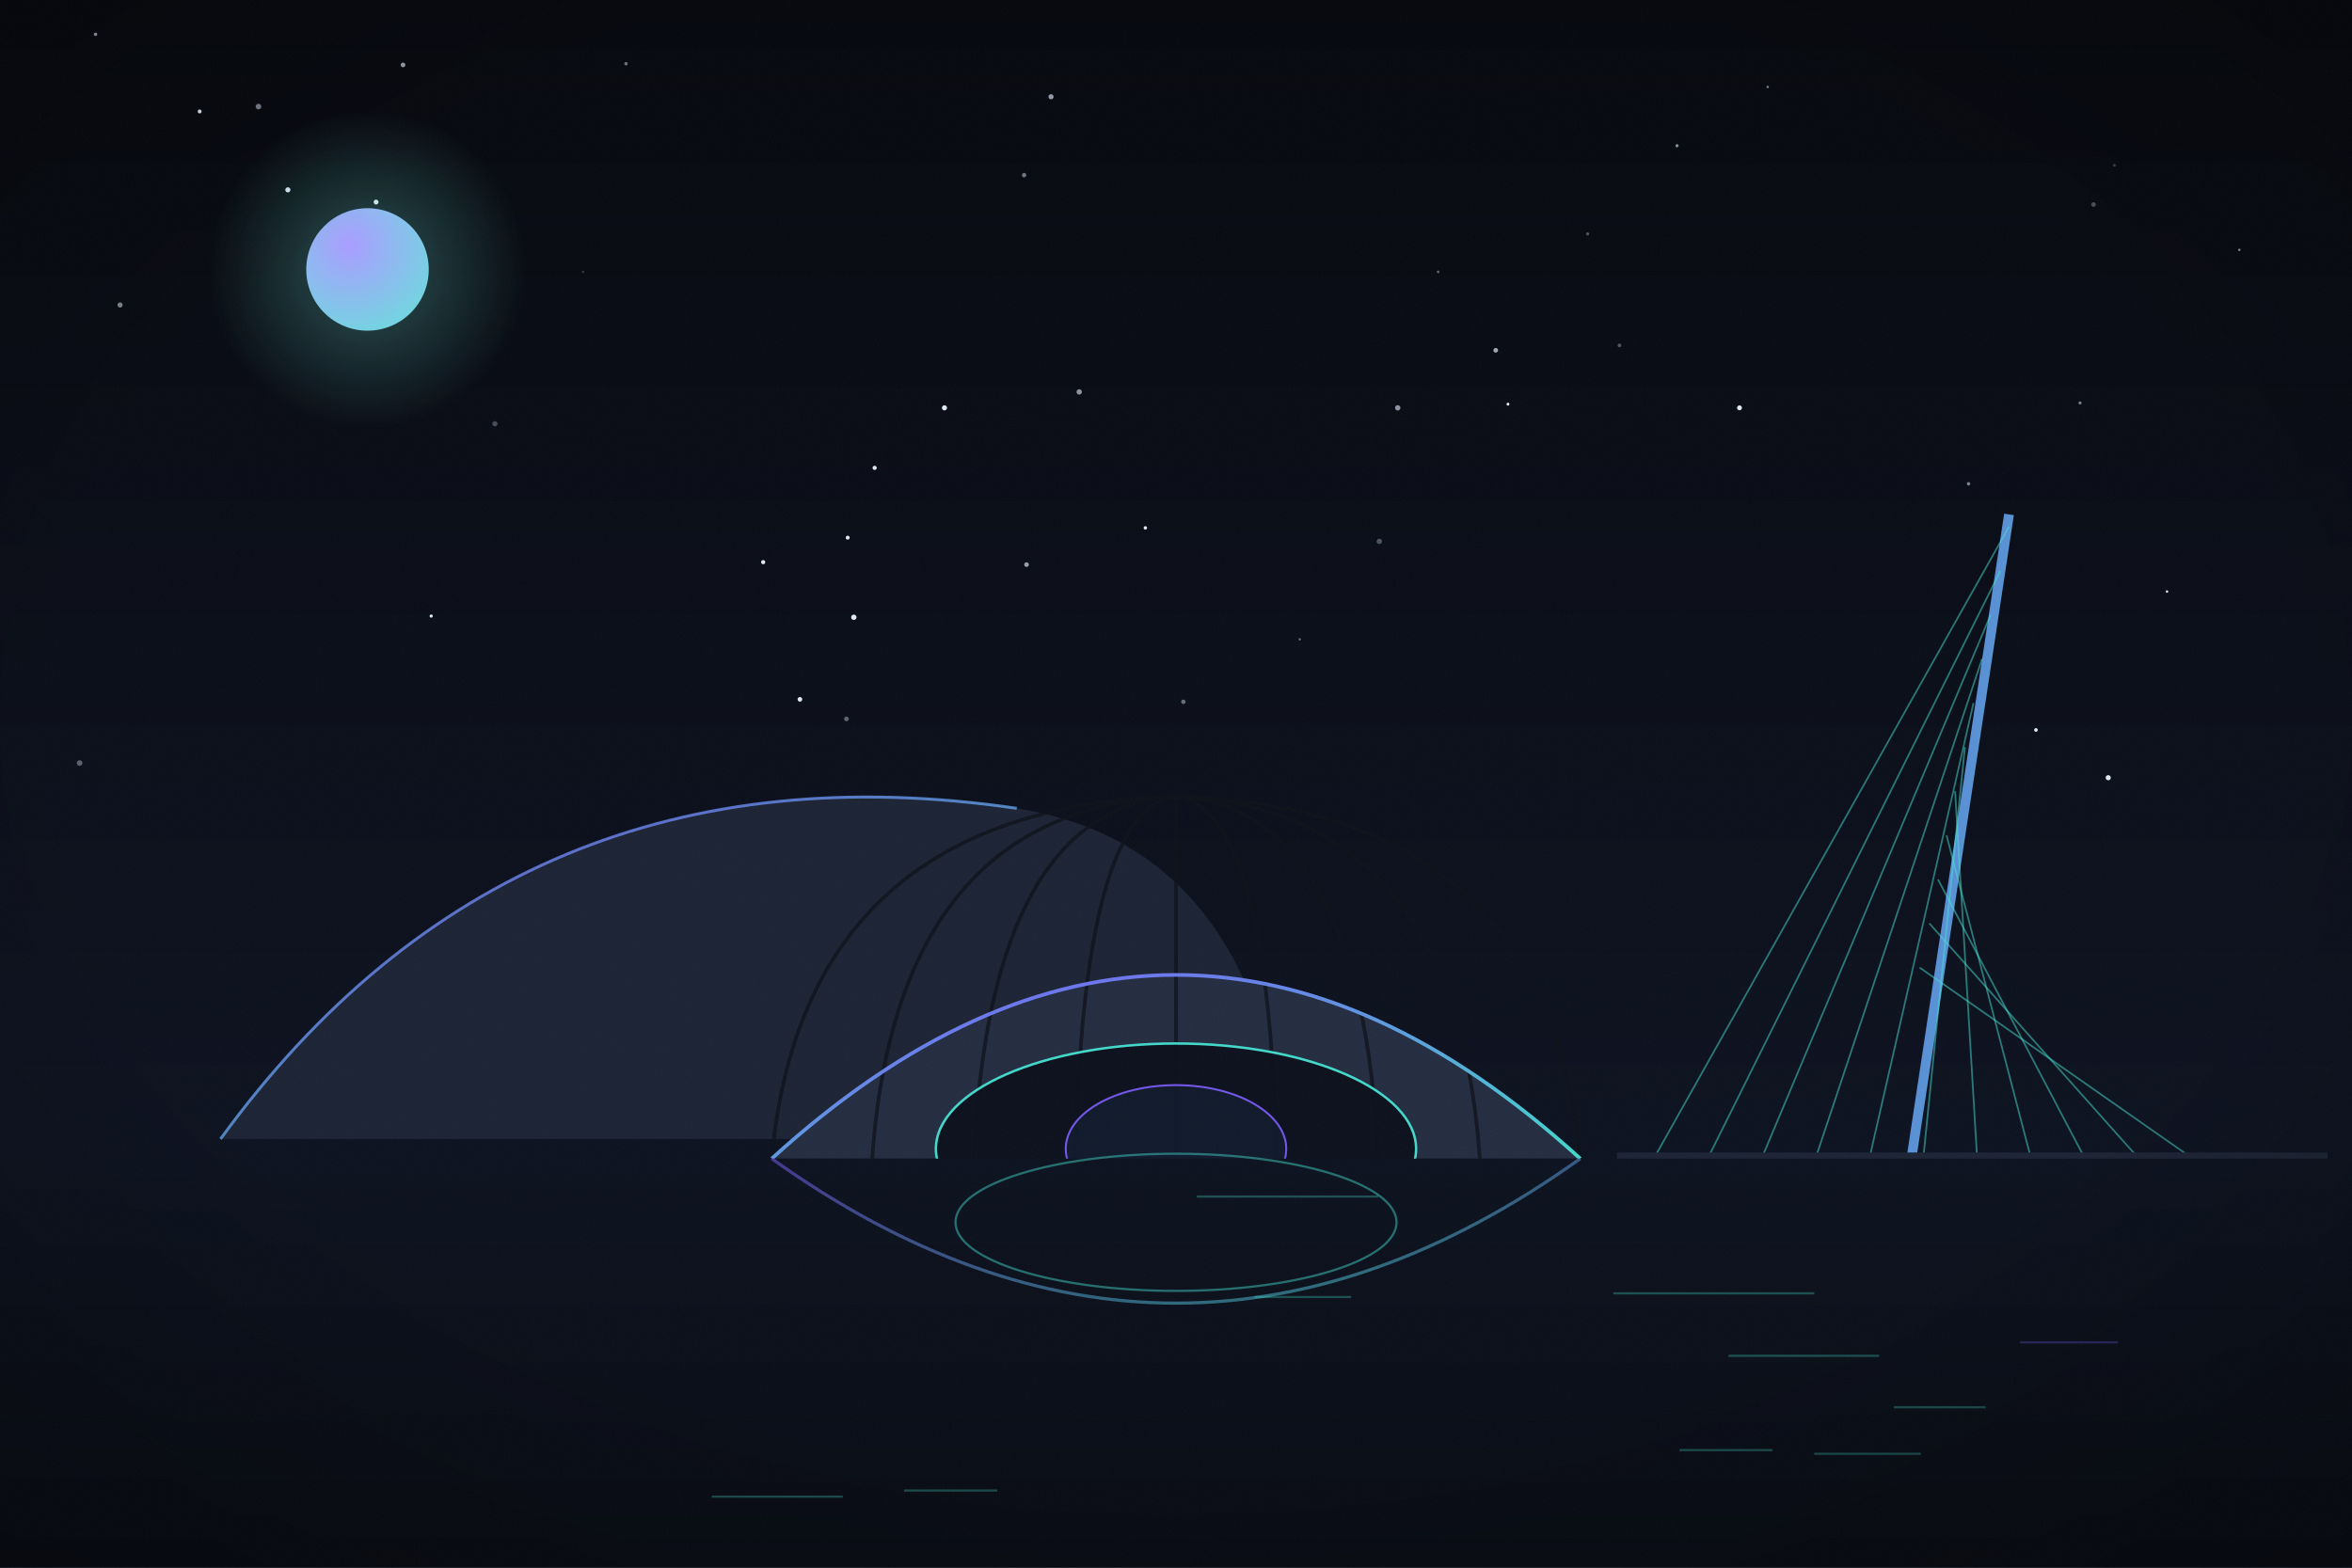
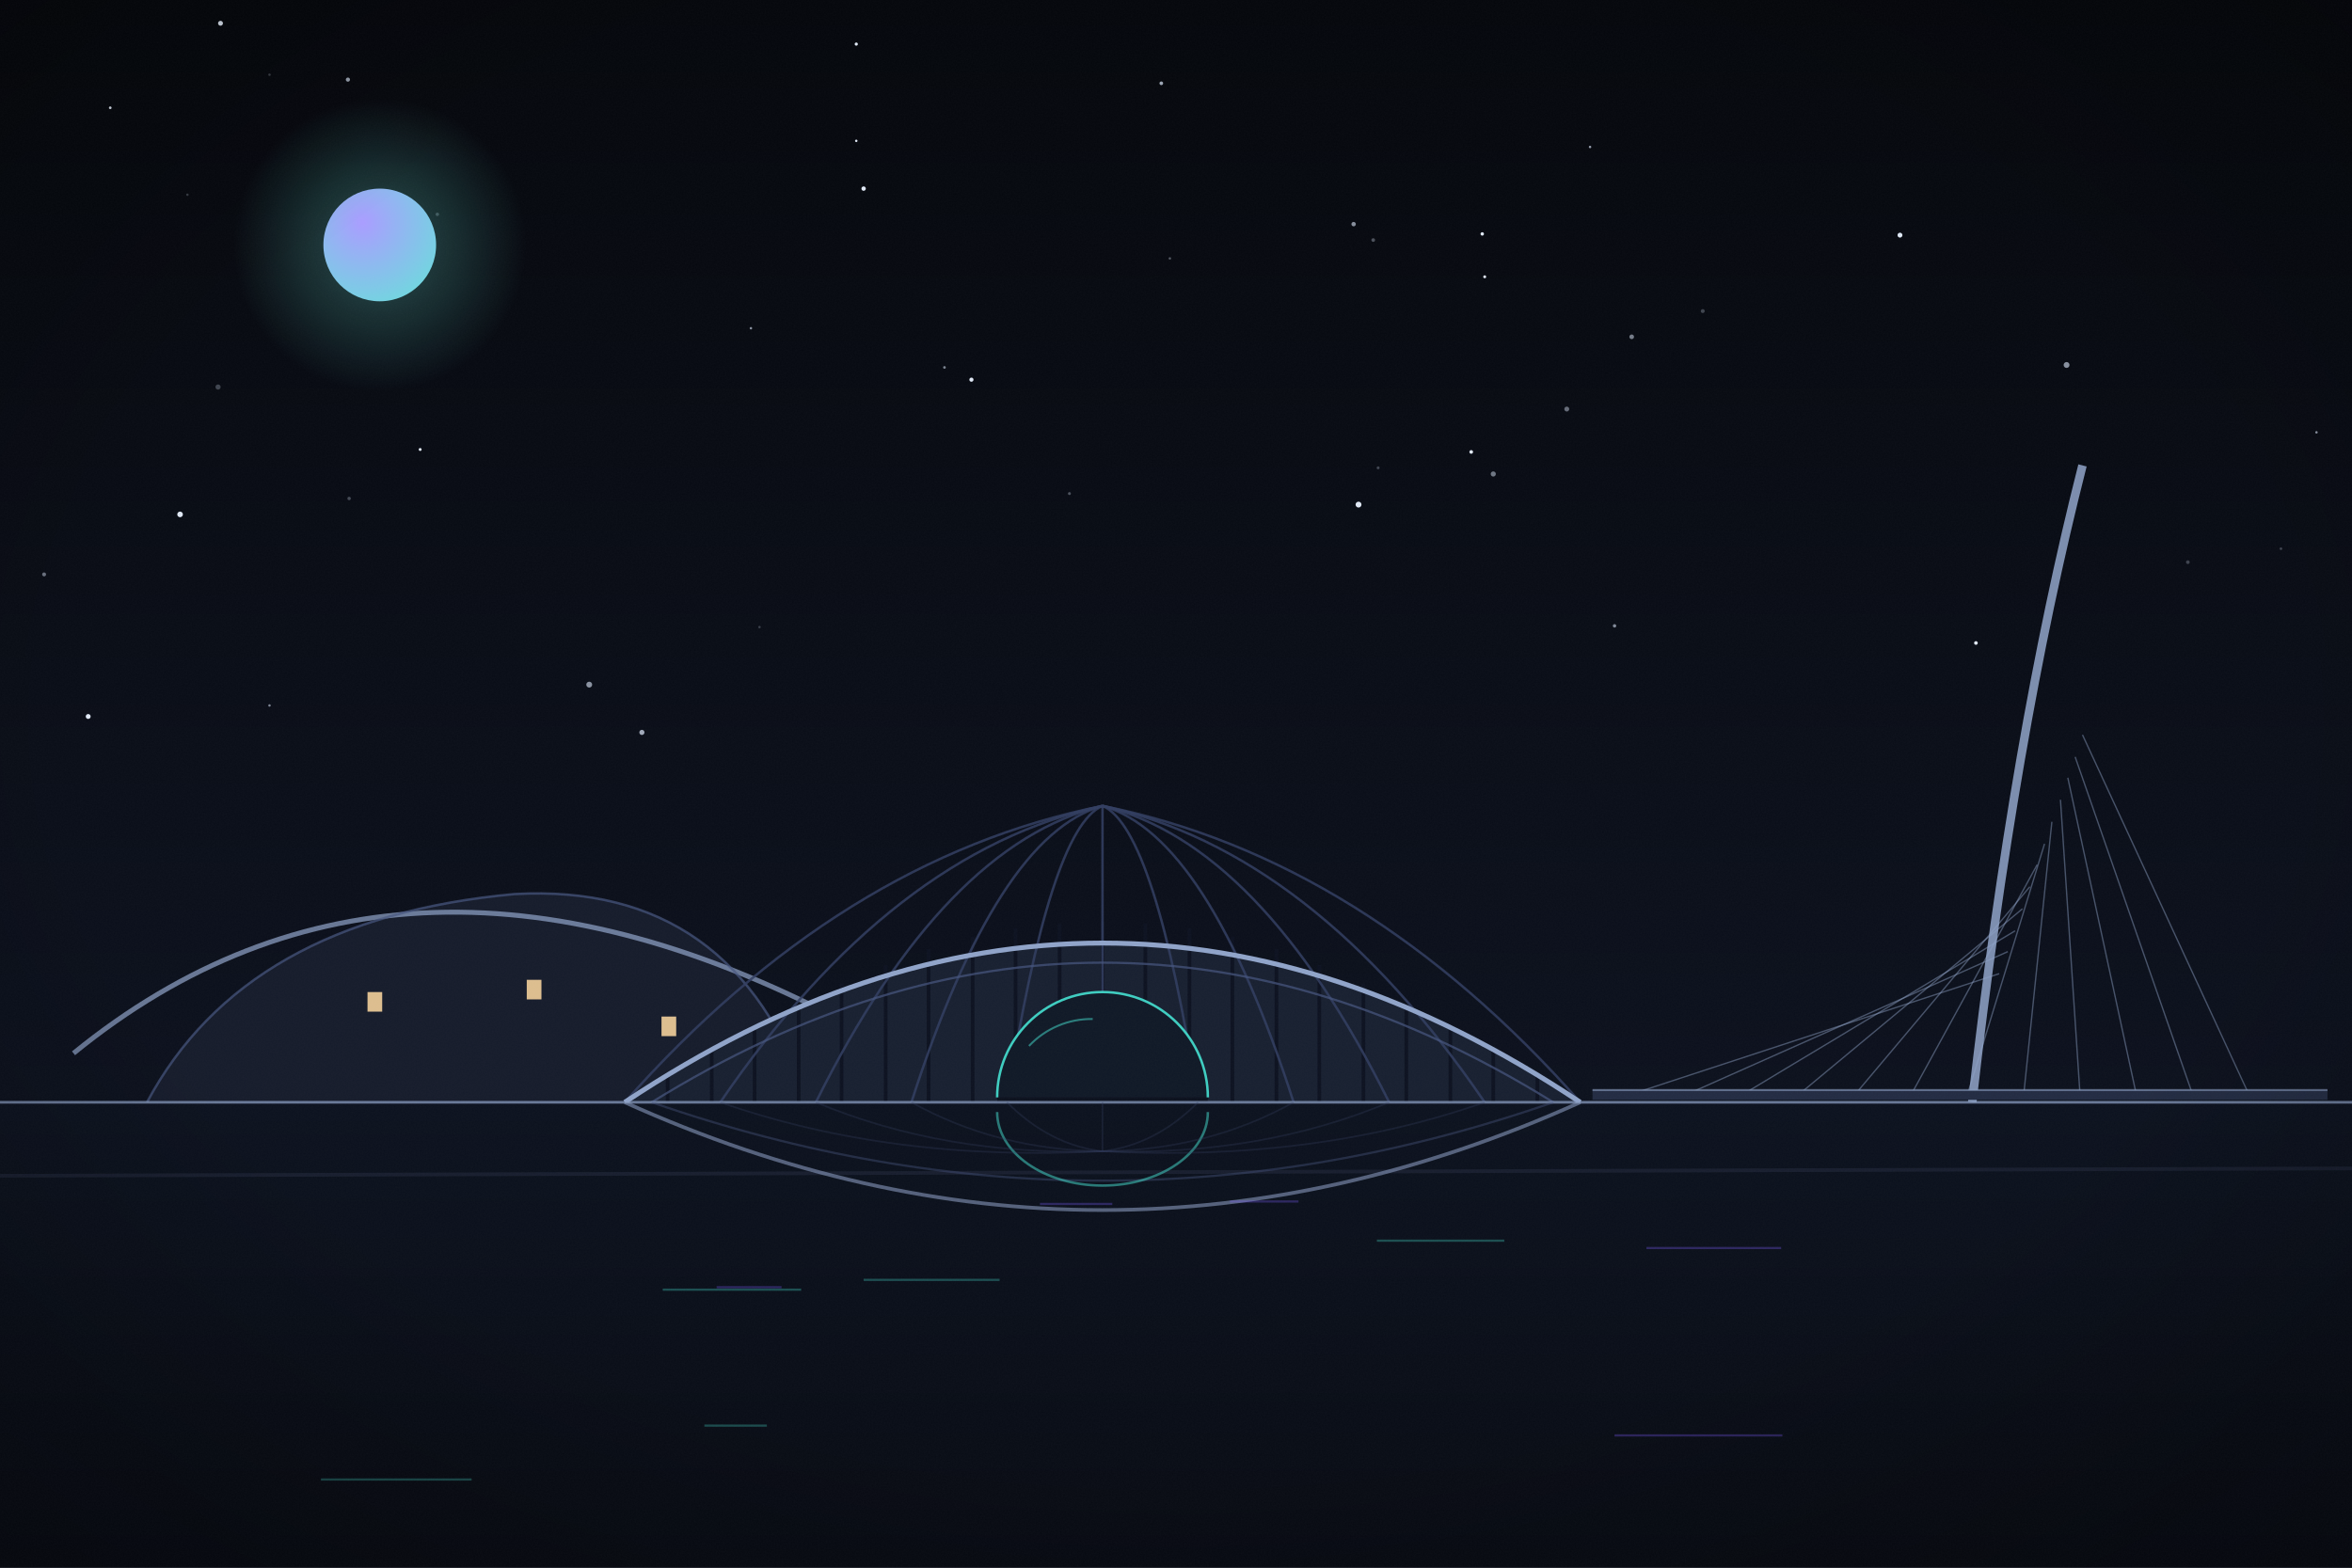
<svg xmlns="http://www.w3.org/2000/svg" viewBox="0 0 1920 1280" width="1920" height="1280">
  <defs>
    <linearGradient id="sky" x1="0" y1="0" x2="0" y2="1">
-       <stop offset="0" stop-color="#05070d" />
-       <stop offset="1" stop-color="#0f1526" />
+       <stop offset="0" stop-color="#04060b" />
+       <stop offset="1" stop-color="#0e1424" />
    </linearGradient>
    <linearGradient id="acc" x1="0" y1="0" x2="1" y2="1">
      <stop offset="0" stop-color="#7c5cff" />
      <stop offset="1" stop-color="#43e0d0" />
    </linearGradient>
    <linearGradient id="accv" x1="0" y1="0" x2="0" y2="1">
      <stop offset="0" stop-color="#7c5cff" />
      <stop offset="1" stop-color="#43e0d0" />
    </linearGradient>
    <radialGradient id="mgrad" cx="0.35" cy="0.3" r="1">
      <stop offset="0" stop-color="#a99cff" />
      <stop offset="1" stop-color="#5fe6d6" />
    </radialGradient>
    <radialGradient id="halo" cx="0.5" cy="0.5" r="0.5">
      <stop offset="0" stop-color="rgba(103,220,205,.34)" />
      <stop offset="1" stop-color="rgba(103,220,205,0)" />
    </radialGradient>
    <radialGradient id="vig" cx="0.5" cy="0.46" r="0.85">
      <stop offset="0.55" stop-color="rgba(0,0,0,0)" />
      <stop offset="1" stop-color="rgba(0,0,4,.5)" />
    </radialGradient>
    <linearGradient id="wgrad" x1="0" y1="0" x2="0" y2="1">
      <stop offset="0" stop-color="#0b111e" />
      <stop offset="1" stop-color="#070a12" />
    </linearGradient>
    <filter id="soft" x="-40%" y="-40%" width="180%" height="180%">
      <feGaussianBlur stdDeviation="7" />
    </filter>
    <filter id="soft2" x="-60%" y="-60%" width="220%" height="220%">
      <feGaussianBlur stdDeviation="16" />
    </filter>
    <filter id="grain">
      <feTurbulence type="fractalNoise" baseFrequency="0.8" numOctaves="2" stitchTiles="stitch" />
      <feColorMatrix type="matrix" values="0 0 0 0 1 0 0 0 0 1 0 0 0 0 1 0 0 0 0.05 0" />
      <feComposite operator="over" in2="SourceGraphic" />
    </filter>
  </defs>
  <style>
@keyframes tw{0%,100%{opacity:.1}50%{opacity:1}}
.tw{animation:tw 3.4s ease-in-out infinite}
.tw.d1{animation-delay:.6s}.tw.d2{animation-delay:1.2s}.tw.d3{animation-delay:1.9s}.tw.d4{animation-delay:2.6s}.tw.d5{animation-delay:3.1s}
@keyframes shoot{0%,84%{opacity:0;transform:translate(0,0)}86%{opacity:1}96%{opacity:0;transform:translate(-620px,320px)}100%{opacity:0}}
.shoot{animation:shoot 12s linear infinite}
.shoot.s2{animation-duration:19s;animation-delay:7s}
@keyframes bob{0%,100%{transform:translateY(0px) rotate(-1.2deg)}50%{transform:translateY(9px) rotate(1.4deg)}}
.bob{animation:bob 5.6s ease-in-out infinite;transform-box:fill-box;transform-origin:center}
.bob.b2{animation-duration:7.2s;animation-delay:1.1s}
@keyframes shim{0%,100%{opacity:.22}50%{opacity:.75}}
.shim{animation:shim 4.4s ease-in-out infinite}
.shim.d1{animation-delay:1.4s}.shim.d2{animation-delay:2.7s}.shim.d3{animation-delay:3.6s}
@keyframes flick{0%,91%,100%{opacity:.9}93%{opacity:.25}95%{opacity:.85}}
.flick{animation:flick 8s linear infinite}.flick.f2{animation-delay:3.5s}
@keyframes spin{from{transform:rotate(0deg)}to{transform:rotate(360deg)}}
.wheel{animation:spin 80s linear infinite;transform-box:fill-box;transform-origin:center}
@keyframes aur{0%,100%{opacity:.34;transform:skewX(0deg)}50%{opacity:.72;transform:skewX(-4deg)}}
.aur{animation:aur 9s ease-in-out infinite;transform-box:fill-box;transform-origin:bottom}
.aur.a2{animation-duration:13s;animation-delay:2.5s}
@keyframes fall{from{transform:translateY(-140px)}to{transform:translateY(150px)}}
.fall{animation:fall 9s linear infinite}.fall.f2{animation-duration:13s;animation-delay:2s}.fall.f3{animation-duration:11s;animation-delay:5s}
@keyframes sway{0%,100%{transform:rotate(-1.4deg)}50%{transform:rotate(1.4deg)}}
.sway{animation:sway 7s ease-in-out infinite;transform-box:fill-box;transform-origin:bottom center}

@media (prefers-reduced-motion:reduce){*{animation:none!important}}
</style>
  <rect width="1920" height="1280" fill="url(#sky)" />
-   <circle cx="1126" cy="442" r="2.2" fill="#c9d4e6" opacity="0.34" />
-   <circle cx="1231" cy="330" r="1.2" fill="#dfe8f5" class="tw d3" />
-   <circle cx="1061" cy="522" r="1.0" fill="#c9d4e6" opacity="0.46" />
-   <circle cx="404" cy="346" r="2.1" fill="#c9d4e6" opacity="0.32" />
-   <circle cx="881" cy="320" r="2.2" fill="#c9d4e6" opacity="0.67" />
-   <circle cx="836" cy="143" r="1.8" fill="#c9d4e6" opacity="0.52" />
-   <circle cx="623" cy="459" r="1.7" fill="#dfe8f5" class="tw d1" />
-   <circle cx="476" cy="222" r="0.9" fill="#c9d4e6" opacity="0.25" />
-   <circle cx="714" cy="382" r="1.7" fill="#dfe8f5" class="tw d1" />
-   <circle cx="1443" cy="71" r="1.0" fill="#c9d4e6" opacity="0.58" />
-   <circle cx="1369" cy="119" r="1.3" fill="#c9d4e6" opacity="0.66" />
-   <circle cx="1709" cy="167" r="1.9" fill="#c9d4e6" opacity="0.34" />
-   <circle cx="352" cy="503" r="1.3" fill="#dfe8f5" class="tw d4" />
-   <circle cx="935" cy="431" r="1.4" fill="#dfe8f5" class="tw d2" />
-   <circle cx="1721" cy="635" r="2.1" fill="#dfe8f5" class="tw d4" />
-   <circle cx="307" cy="165" r="2.0" fill="#dfe8f5" class="tw" />
-   <circle cx="692" cy="439" r="1.6" fill="#dfe8f5" class="tw d4" />
-   <circle cx="211" cy="87" r="2.3" fill="#c9d4e6" opacity="0.58" />
-   <circle cx="653" cy="571" r="1.9" fill="#dfe8f5" class="tw d2" />
-   <circle cx="1607" cy="395" r="1.4" fill="#c9d4e6" opacity="0.59" />
-   <circle cx="1322" cy="282" r="1.5" fill="#c9d4e6" opacity="0.37" />
-   <circle cx="1420" cy="333" r="2.0" fill="#dfe8f5" class="tw" />
-   <circle cx="1769" cy="483" r="1.0" fill="#dfe8f5" class="tw" />
-   <circle cx="697" cy="504" r="2.2" fill="#dfe8f5" class="tw d2" />
-   <circle cx="1698" cy="329" r="1.3" fill="#c9d4e6" opacity="0.55" />
-   <circle cx="329" cy="53" r="1.9" fill="#c9d4e6" opacity="0.74" />
-   <circle cx="65" cy="623" r="2.3" fill="#c9d4e6" opacity="0.41" />
-   <circle cx="1221" cy="286" r="1.9" fill="#c9d4e6" opacity="0.78" />
-   <circle cx="78" cy="28" r="1.4" fill="#c9d4e6" opacity="0.78" />
-   <circle cx="771" cy="333" r="2.1" fill="#dfe8f5" class="tw d2" />
-   <circle cx="235" cy="155" r="2.1" fill="#dfe8f5" class="tw d2" />
-   <circle cx="163" cy="91" r="1.6" fill="#dfe8f5" class="tw d3" />
-   <circle cx="1828" cy="204" r="1.0" fill="#c9d4e6" opacity="0.67" />
-   <circle cx="858" cy="79" r="2.1" fill="#c9d4e6" opacity="0.71" />
-   <circle cx="1141" cy="333" r="2.2" fill="#c9d4e6" opacity="0.67" />
-   <circle cx="1296" cy="191" r="1.3" fill="#c9d4e6" opacity="0.35" />
-   <circle cx="98" cy="249" r="2.1" fill="#c9d4e6" opacity="0.61" />
-   <circle cx="838" cy="461" r="1.9" fill="#c9d4e6" opacity="0.73" />
-   <circle cx="1726" cy="135" r="1.2" fill="#c9d4e6" opacity="0.26" />
-   <circle cx="1174" cy="222" r="1.1" fill="#c9d4e6" opacity="0.43" />
-   <circle cx="966" cy="573" r="1.8" fill="#c9d4e6" opacity="0.48" />
-   <circle cx="1662" cy="596" r="1.5" fill="#dfe8f5" class="tw d2" />
-   <circle cx="691" cy="587" r="1.9" fill="#c9d4e6" opacity="0.43" />
-   <circle cx="511" cy="52" r="1.4" fill="#c9d4e6" opacity="0.50" />
-   <circle cx="300" cy="220" r="130" fill="url(#halo)" />
-   <circle cx="300" cy="220" r="50" fill="url(#mgrad)" />
-   <path d="M1560,948 L1640,420" stroke="url(#acc)" stroke-width="8" fill="none" opacity=".9" />
-   <line x1="1350" y1="946" x2="1640" y2="430" stroke="#43e0d0" stroke-width="1.4" opacity=".5" />
-   <line x1="1394" y1="946" x2="1633" y2="466" stroke="#43e0d0" stroke-width="1.4" opacity=".5" />
-   <line x1="1438" y1="946" x2="1625" y2="502" stroke="#43e0d0" stroke-width="1.4" opacity=".5" />
-   <line x1="1482" y1="946" x2="1618" y2="538" stroke="#43e0d0" stroke-width="1.4" opacity=".5" />
-   <line x1="1526" y1="946" x2="1611" y2="574" stroke="#43e0d0" stroke-width="1.4" opacity=".5" />
-   <line x1="1570" y1="946" x2="1604" y2="610" stroke="#43e0d0" stroke-width="1.4" opacity=".5" />
-   <line x1="1614" y1="946" x2="1596" y2="646" stroke="#43e0d0" stroke-width="1.4" opacity=".5" />
-   <line x1="1658" y1="946" x2="1589" y2="682" stroke="#43e0d0" stroke-width="1.4" opacity=".5" />
-   <line x1="1702" y1="946" x2="1582" y2="718" stroke="#43e0d0" stroke-width="1.4" opacity=".5" />
-   <line x1="1746" y1="946" x2="1575" y2="754" stroke="#43e0d0" stroke-width="1.4" opacity=".5" />
-   <line x1="1790" y1="946" x2="1567" y2="790" stroke="#43e0d0" stroke-width="1.4" opacity=".5" />
-   <line x1="1320" y1="946" x2="1900" y2="946" stroke="#1b2334" stroke-width="10" />
-   <path d="M180,930 Q420,600 830,660 Q1020,690 1050,930 Z" fill="#1b2334" />
-   <path d="M180,930 Q420,600 830,660" fill="none" stroke="url(#acc)" stroke-width="2.4" opacity=".8" />
-   <path d="M630,946 Q960,646 1290,946 Z" fill="#232c40" />
-   <path d="M630,946 Q656,660 960,650" fill="none" stroke="#0c1019" stroke-width="3" opacity=".8" />
-   <path d="M712,946 Q732,660 960,650" fill="none" stroke="#0c1019" stroke-width="3" opacity=".8" />
-   <path d="M795,946 Q808,660 960,650" fill="none" stroke="#0c1019" stroke-width="3" opacity=".8" />
-   <path d="M878,946 Q884,660 960,650" fill="none" stroke="#0c1019" stroke-width="3" opacity=".8" />
-   <path d="M960,946 Q960,660 960,650" fill="none" stroke="#0c1019" stroke-width="3" opacity=".8" />
-   <path d="M1042,946 Q1036,660 960,650" fill="none" stroke="#0c1019" stroke-width="3" opacity=".8" />
-   <path d="M1125,946 Q1112,660 960,650" fill="none" stroke="#0c1019" stroke-width="3" opacity=".8" />
-   <path d="M1208,946 Q1188,660 960,650" fill="none" stroke="#0c1019" stroke-width="3" opacity=".8" />
-   <path d="M1290,946 Q1264,660 960,650" fill="none" stroke="#0c1019" stroke-width="3" opacity=".8" />
-   <path d="M630,946 Q960,646 1290,946" fill="none" stroke="url(#acc)" stroke-width="3" opacity=".95" />
-   <ellipse cx="960" cy="938" rx="196" ry="86" fill="#0a0f1a" stroke="#43e0d0" stroke-width="2" opacity=".95" />
-   <ellipse cx="960" cy="938" rx="90" ry="52" fill="#101a2c" stroke="#7c5cff" stroke-width="1.6" opacity=".9" />
-   <rect x="0" y="946" width="1920" height="334" fill="url(#wgrad)" />
-   <line x1="0" y1="946" x2="1920" y2="946" stroke="url(#acc)" stroke-width="2.2" opacity=".6" />
-   <g opacity=".5" class="shim d1">
-     <path d="M630,946 Q960,1182 1290,946" fill="none" stroke="url(#acc)" stroke-width="2.6" />
+   <circle cx="1210" cy="191" r="1.4" fill="#dfe8f5" class="tw" />
+   <circle cx="1551" cy="192" r="2.0" fill="#dfe8f5" class="tw d1" />
+   <circle cx="72" cy="585" r="2.0" fill="#dfe8f5" class="tw d4" />
+   <circle cx="1687" cy="298" r="2.4" fill="#c9d4e6" opacity="0.66" />
+   <circle cx="1390" cy="254" r="1.6" fill="#c9d4e6" opacity="0.29" />
+   <circle cx="620" cy="512" r="1.0" fill="#c9d4e6" opacity="0.25" />
+   <circle cx="36" cy="469" r="1.6" fill="#c9d4e6" opacity="0.51" />
+   <circle cx="705" cy="154" r="1.8" fill="#dfe8f5" class="tw d3" />
+   <circle cx="1125" cy="382" r="1.2" fill="#c9d4e6" opacity="0.29" />
+   <circle cx="1212" cy="226" r="1.2" fill="#dfe8f5" class="tw d3" />
+   <circle cx="357" cy="175" r="1.4" fill="#c9d4e6" opacity="0.26" />
+   <circle cx="180" cy="19" r="2.0" fill="#dfe8f5" class="tw d2" />
+   <circle cx="285" cy="407" r="1.4" fill="#c9d4e6" opacity="0.31" />
+   <circle cx="1201" cy="369" r="1.5" fill="#dfe8f5" class="tw d4" />
+   <circle cx="873" cy="403" r="1.2" fill="#c9d4e6" opacity="0.35" />
+   <circle cx="1786" cy="459" r="1.5" fill="#c9d4e6" opacity="0.27" />
+   <circle cx="1332" cy="275" r="1.9" fill="#c9d4e6" opacity="0.56" />
+   <circle cx="793" cy="310" r="1.7" fill="#dfe8f5" class="tw d3" />
+   <circle cx="153" cy="159" r="1.0" fill="#c9d4e6" opacity="0.26" />
+   <circle cx="524" cy="598" r="2.1" fill="#c9d4e6" opacity="0.78" />
+   <circle cx="343" cy="367" r="1.2" fill="#dfe8f5" class="tw d5" />
+   <circle cx="699" cy="36" r="1.3" fill="#dfe8f5" class="tw" />
+   <circle cx="1318" cy="511" r="1.4" fill="#c9d4e6" opacity="0.62" />
+   <circle cx="90" cy="88" r="1.1" fill="#dfe8f5" class="tw d2" />
+   <circle cx="284" cy="65" r="1.7" fill="#c9d4e6" opacity="0.75" />
+   <circle cx="481" cy="559" r="2.4" fill="#c9d4e6" opacity="0.67" />
+   <circle cx="948" cy="68" r="1.5" fill="#c9d4e6" opacity="0.77" />
+   <circle cx="955" cy="211" r="1.0" fill="#c9d4e6" opacity="0.39" />
+   <circle cx="1105" cy="183" r="1.8" fill="#c9d4e6" opacity="0.65" />
+   <circle cx="1298" cy="120" r="1.0" fill="#c9d4e6" opacity="0.72" />
+   <circle cx="1279" cy="334" r="2.0" fill="#c9d4e6" opacity="0.48" />
+   <circle cx="1613" cy="525" r="1.5" fill="#dfe8f5" class="tw d3" />
+   <circle cx="613" cy="268" r="1.0" fill="#c9d4e6" opacity="0.67" />
+   <circle cx="1891" cy="353" r="1.0" fill="#c9d4e6" opacity="0.69" />
+   <circle cx="178" cy="316" r="2.1" fill="#c9d4e6" opacity="0.29" />
+   <circle cx="220" cy="61" r="1.0" fill="#c9d4e6" opacity="0.26" />
+   <circle cx="1109" cy="412" r="2.4" fill="#dfe8f5" class="tw d5" />
+   <circle cx="771" cy="300" r="1.1" fill="#c9d4e6" opacity="0.59" />
+   <circle cx="147" cy="420" r="2.3" fill="#dfe8f5" class="tw" />
+   <circle cx="1121" cy="196" r="1.5" fill="#c9d4e6" opacity="0.35" />
+   <circle cx="699" cy="115" r="1.0" fill="#dfe8f5" class="tw" />
+   <circle cx="1219" cy="387" r="2.1" fill="#c9d4e6" opacity="0.53" />
+   <circle cx="1862" cy="448" r="1.1" fill="#c9d4e6" opacity="0.27" />
+   <circle cx="220" cy="576" r="1.0" fill="#c9d4e6" opacity="0.61" />
+   <circle cx="310" cy="200" r="120" fill="url(#halo)" />
+   <circle cx="310" cy="200" r="46" fill="url(#mgrad)" />
+   <path d="M1610,900 Q1644,600 1700,380" fill="none" stroke="#8fa3c8" stroke-width="7" opacity=".85" />
+   <line x1="1330" y1="894" x2="1632" y2="795" stroke="#8fa3c8" stroke-width="1.1" opacity=".45" />
+   <line x1="1376" y1="894" x2="1639" y2="777" stroke="#8fa3c8" stroke-width="1.1" opacity=".45" />
+   <line x1="1422" y1="894" x2="1645" y2="760" stroke="#8fa3c8" stroke-width="1.1" opacity=".45" />
+   <line x1="1468" y1="894" x2="1651" y2="742" stroke="#8fa3c8" stroke-width="1.1" opacity=".45" />
+   <line x1="1514" y1="894" x2="1657" y2="724" stroke="#8fa3c8" stroke-width="1.1" opacity=".45" />
+   <line x1="1560" y1="894" x2="1663" y2="706" stroke="#8fa3c8" stroke-width="1.1" opacity=".45" />
+   <line x1="1606" y1="894" x2="1669" y2="689" stroke="#8fa3c8" stroke-width="1.1" opacity=".45" />
+   <line x1="1652" y1="894" x2="1675" y2="671" stroke="#8fa3c8" stroke-width="1.1" opacity=".45" />
+   <line x1="1698" y1="894" x2="1682" y2="653" stroke="#8fa3c8" stroke-width="1.1" opacity=".45" />
+   <line x1="1744" y1="894" x2="1688" y2="635" stroke="#8fa3c8" stroke-width="1.1" opacity=".45" />
+   <line x1="1790" y1="894" x2="1694" y2="618" stroke="#8fa3c8" stroke-width="1.1" opacity=".45" />
+   <line x1="1836" y1="894" x2="1700" y2="600" stroke="#8fa3c8" stroke-width="1.1" opacity=".45" />
+   <line x1="1300" y1="894" x2="1900" y2="894" stroke="#222b42" stroke-width="8" />
+   <line x1="1300" y1="890" x2="1900" y2="890" stroke="#8fa3c8" stroke-width="1.6" opacity=".6" />
+   <path d="M120,900 Q200,750 420,730 Q600,720 660,900 Z" fill="#151b2b" />
+   <path d="M60,860 Q330,640 700,840" fill="none" stroke="#8fa3c8" stroke-width="4" opacity=".7" />
+   <path d="M120,900 Q200,750 420,730 Q600,720 660,900" fill="none" stroke="#46557f" stroke-width="2" opacity=".7" />
+   <rect x="300" y="810" width="12" height="16" fill="#ffd9a0" opacity=".85" class="flick" />
+   <rect x="430" y="800" width="12" height="16" fill="#ffd9a0" opacity=".85" />
+   <rect x="540" y="830" width="12" height="16" fill="#ffd9a0" opacity=".85" />
+   <path d="M510,900 Q900,640 1290,900 Z" fill="#171f30" />
+   <line x1="545" y1="900" x2="545" y2="879" stroke="#0c1120" stroke-width="3" />
+   <line x1="581" y1="900" x2="581" y2="858" stroke="#0c1120" stroke-width="3" />
+   <line x1="616" y1="900" x2="616" y2="839" stroke="#0c1120" stroke-width="3" />
+   <line x1="652" y1="900" x2="652" y2="820" stroke="#0c1120" stroke-width="3" />
+   <line x1="687" y1="900" x2="687" y2="803" stroke="#0c1120" stroke-width="3" />
+   <line x1="723" y1="900" x2="723" y2="788" stroke="#0c1120" stroke-width="3" />
+   <line x1="758" y1="900" x2="758" y2="775" stroke="#0c1120" stroke-width="3" />
+   <line x1="794" y1="900" x2="794" y2="765" stroke="#0c1120" stroke-width="3" />
+   <line x1="829" y1="900" x2="829" y2="758" stroke="#0c1120" stroke-width="3" />
+   <line x1="865" y1="900" x2="865" y2="754" stroke="#0c1120" stroke-width="3" />
+   <line x1="900" y1="900" x2="900" y2="752" stroke="#0c1120" stroke-width="3" />
+   <line x1="935" y1="900" x2="935" y2="754" stroke="#0c1120" stroke-width="3" />
+   <line x1="971" y1="900" x2="971" y2="758" stroke="#0c1120" stroke-width="3" />
+   <line x1="1006" y1="900" x2="1006" y2="765" stroke="#0c1120" stroke-width="3" />
+   <line x1="1042" y1="900" x2="1042" y2="775" stroke="#0c1120" stroke-width="3" />
+   <line x1="1077" y1="900" x2="1077" y2="788" stroke="#0c1120" stroke-width="3" />
+   <line x1="1113" y1="900" x2="1113" y2="803" stroke="#0c1120" stroke-width="3" />
+   <line x1="1148" y1="900" x2="1148" y2="820" stroke="#0c1120" stroke-width="3" />
+   <line x1="1184" y1="900" x2="1184" y2="839" stroke="#0c1120" stroke-width="3" />
+   <line x1="1219" y1="900" x2="1219" y2="858" stroke="#0c1120" stroke-width="3" />
+   <line x1="1255" y1="900" x2="1255" y2="879" stroke="#0c1120" stroke-width="3" />
+   <path d="M510,900 Q686,701 900,658" fill="none" stroke="#313d60" stroke-width="2" opacity=".85" />
+   <path d="M588,900 Q728,695 900,658" fill="none" stroke="#313d60" stroke-width="2" opacity=".85" />
+   <path d="M666,900 Q771,689 900,658" fill="none" stroke="#313d60" stroke-width="2" opacity=".85" />
+   <path d="M744,900 Q814,682 900,658" fill="none" stroke="#313d60" stroke-width="2" opacity=".85" />
+   <path d="M822,900 Q857,676 900,658" fill="none" stroke="#313d60" stroke-width="2" opacity=".85" />
+   <path d="M900,900 Q900,670 900,658" fill="none" stroke="#313d60" stroke-width="2" opacity=".85" />
+   <path d="M978,900 Q943,676 900,658" fill="none" stroke="#313d60" stroke-width="2" opacity=".85" />
+   <path d="M1056,900 Q986,682 900,658" fill="none" stroke="#313d60" stroke-width="2" opacity=".85" />
+   <path d="M1134,900 Q1029,689 900,658" fill="none" stroke="#313d60" stroke-width="2" opacity=".85" />
+   <path d="M1212,900 Q1072,695 900,658" fill="none" stroke="#313d60" stroke-width="2" opacity=".85" />
+   <path d="M1290,900 Q1114,701 900,658" fill="none" stroke="#313d60" stroke-width="2" opacity=".85" />
+   <path d="M510,900 Q900,640 1290,900" fill="none" stroke="#8fa3c8" stroke-width="4" />
+   <path d="M532,900 Q900,672 1268,900" fill="none" stroke="#46557f" stroke-width="1.8" opacity=".7" />
+   <circle cx="900" cy="896" r="86" fill="#0b101d" />
+   <path d="M814,896 a86,86 0 0 1 172,0" fill="#101827" stroke="#43e0d0" stroke-width="2" opacity=".9" />
+   <path d="M840,854 a70,70 0 0 1 52,-22" fill="none" stroke="#43e0d0" stroke-width="1.6" opacity=".5" />
+   <rect x="0" y="900" width="1920" height="380" fill="url(#wgrad)" />
+   <line x1="0" y1="900" x2="1920" y2="900" stroke="#8fa3c8" stroke-width="2.2" opacity=".7" />
+   <line x1="0" y1="960" x2="1920" y2="954" stroke="#1a2132" stroke-width="3" opacity=".8" />
+   <g class="shim d1" opacity=".55">
+     <path d="M510,900 Q900,1076 1290,900" fill="none" stroke="#8fa3c8" stroke-width="3" />
  </g>
-   <g opacity=".45" class="shim d2">
-     <ellipse cx="960" cy="998" rx="180" ry="56" fill="none" stroke="#43e0d0" stroke-width="1.8" />
+   <g class="shim d2" opacity=".4">
+     <path d="M532,900 Q900,1028 1268,900" fill="none" stroke="#46557f" stroke-width="1.8" />
  </g>
-   <line x1="1024" y1="1059" x2="1103" y2="1059" stroke="#43e0d0" stroke-width="1.8" class="shim d4" opacity=".3" />
-   <line x1="1411" y1="1107" x2="1534" y2="1107" stroke="#43e0d0" stroke-width="1.8" class="shim d3" opacity=".3" />
-   <line x1="977" y1="977" x2="1125" y2="977" stroke="#43e0d0" stroke-width="1.8" class="shim" opacity=".3" />
-   <line x1="581" y1="1222" x2="688" y2="1222" stroke="#43e0d0" stroke-width="1.8" class="shim d3" opacity=".3" />
-   <line x1="1481" y1="1187" x2="1568" y2="1187" stroke="#43e0d0" stroke-width="1.8" class="shim" opacity=".3" />
-   <line x1="1317" y1="1056" x2="1481" y2="1056" stroke="#43e0d0" stroke-width="1.8" class="shim d4" opacity=".3" />
-   <line x1="1371" y1="1184" x2="1447" y2="1184" stroke="#43e0d0" stroke-width="1.8" class="shim d4" opacity=".3" />
-   <line x1="1649" y1="1096" x2="1729" y2="1096" stroke="#7c5cff" stroke-width="1.8" class="shim d2" opacity=".3" />
-   <line x1="1546" y1="1149" x2="1621" y2="1149" stroke="#43e0d0" stroke-width="1.8" class="shim d3" opacity=".3" />
-   <line x1="738" y1="1217" x2="814" y2="1217" stroke="#43e0d0" stroke-width="1.8" class="shim d3" opacity=".3" />
+   <g class="shim" opacity=".5">
+     <path d="M814,908 a86,60 0 0 0 172,0" fill="none" stroke="#43e0d0" stroke-width="2" />
+   </g>
+   <path d="M588,900 Q728,949 900,940" fill="none" stroke="#313d60" stroke-width="1.4" opacity=".3" />
+   <path d="M666,900 Q771,944 900,940" fill="none" stroke="#313d60" stroke-width="1.4" opacity=".3" />
+   <path d="M744,900 Q814,939 900,940" fill="none" stroke="#313d60" stroke-width="1.4" opacity=".3" />
+   <path d="M822,900 Q857,935 900,940" fill="none" stroke="#313d60" stroke-width="1.4" opacity=".3" />
+   <path d="M900,900 Q900,930 900,940" fill="none" stroke="#313d60" stroke-width="1.4" opacity=".3" />
+   <path d="M978,900 Q943,935 900,940" fill="none" stroke="#313d60" stroke-width="1.4" opacity=".3" />
+   <path d="M1056,900 Q986,939 900,940" fill="none" stroke="#313d60" stroke-width="1.4" opacity=".3" />
+   <path d="M1134,900 Q1029,944 900,940" fill="none" stroke="#313d60" stroke-width="1.4" opacity=".3" />
+   <path d="M1212,900 Q1072,949 900,940" fill="none" stroke="#313d60" stroke-width="1.4" opacity=".3" />
+   <line x1="585" y1="1051" x2="638" y2="1051" stroke="#7c5cff" stroke-width="1.8" class="shim" opacity=".3" />
+   <line x1="262" y1="1208" x2="385" y2="1208" stroke="#43e0d0" stroke-width="1.8" class="shim d3" opacity=".3" />
+   <line x1="575" y1="1164" x2="626" y2="1164" stroke="#43e0d0" stroke-width="1.8" class="shim d1" opacity=".3" />
+   <line x1="541" y1="1053" x2="654" y2="1053" stroke="#43e0d0" stroke-width="1.8" class="shim" opacity=".3" />
+   <line x1="1124" y1="1013" x2="1228" y2="1013" stroke="#43e0d0" stroke-width="1.8" class="shim" opacity=".3" />
+   <line x1="849" y1="983" x2="908" y2="983" stroke="#7c5cff" stroke-width="1.8" class="shim d1" opacity=".3" />
+   <line x1="1004" y1="981" x2="1060" y2="981" stroke="#7c5cff" stroke-width="1.8" class="shim" opacity=".3" />
+   <line x1="705" y1="1045" x2="816" y2="1045" stroke="#43e0d0" stroke-width="1.8" class="shim" opacity=".3" />
+   <line x1="1318" y1="1172" x2="1455" y2="1172" stroke="#7c5cff" stroke-width="1.8" class="shim d4" opacity=".3" />
+   <line x1="1344" y1="1019" x2="1454" y2="1019" stroke="#7c5cff" stroke-width="1.8" class="shim d1" opacity=".3" />
  <rect width="1920" height="1280" fill="url(#vig)" />
  <rect width="1920" height="1280" filter="url(#grain)" opacity="0.55" fill="none" />
</svg>
